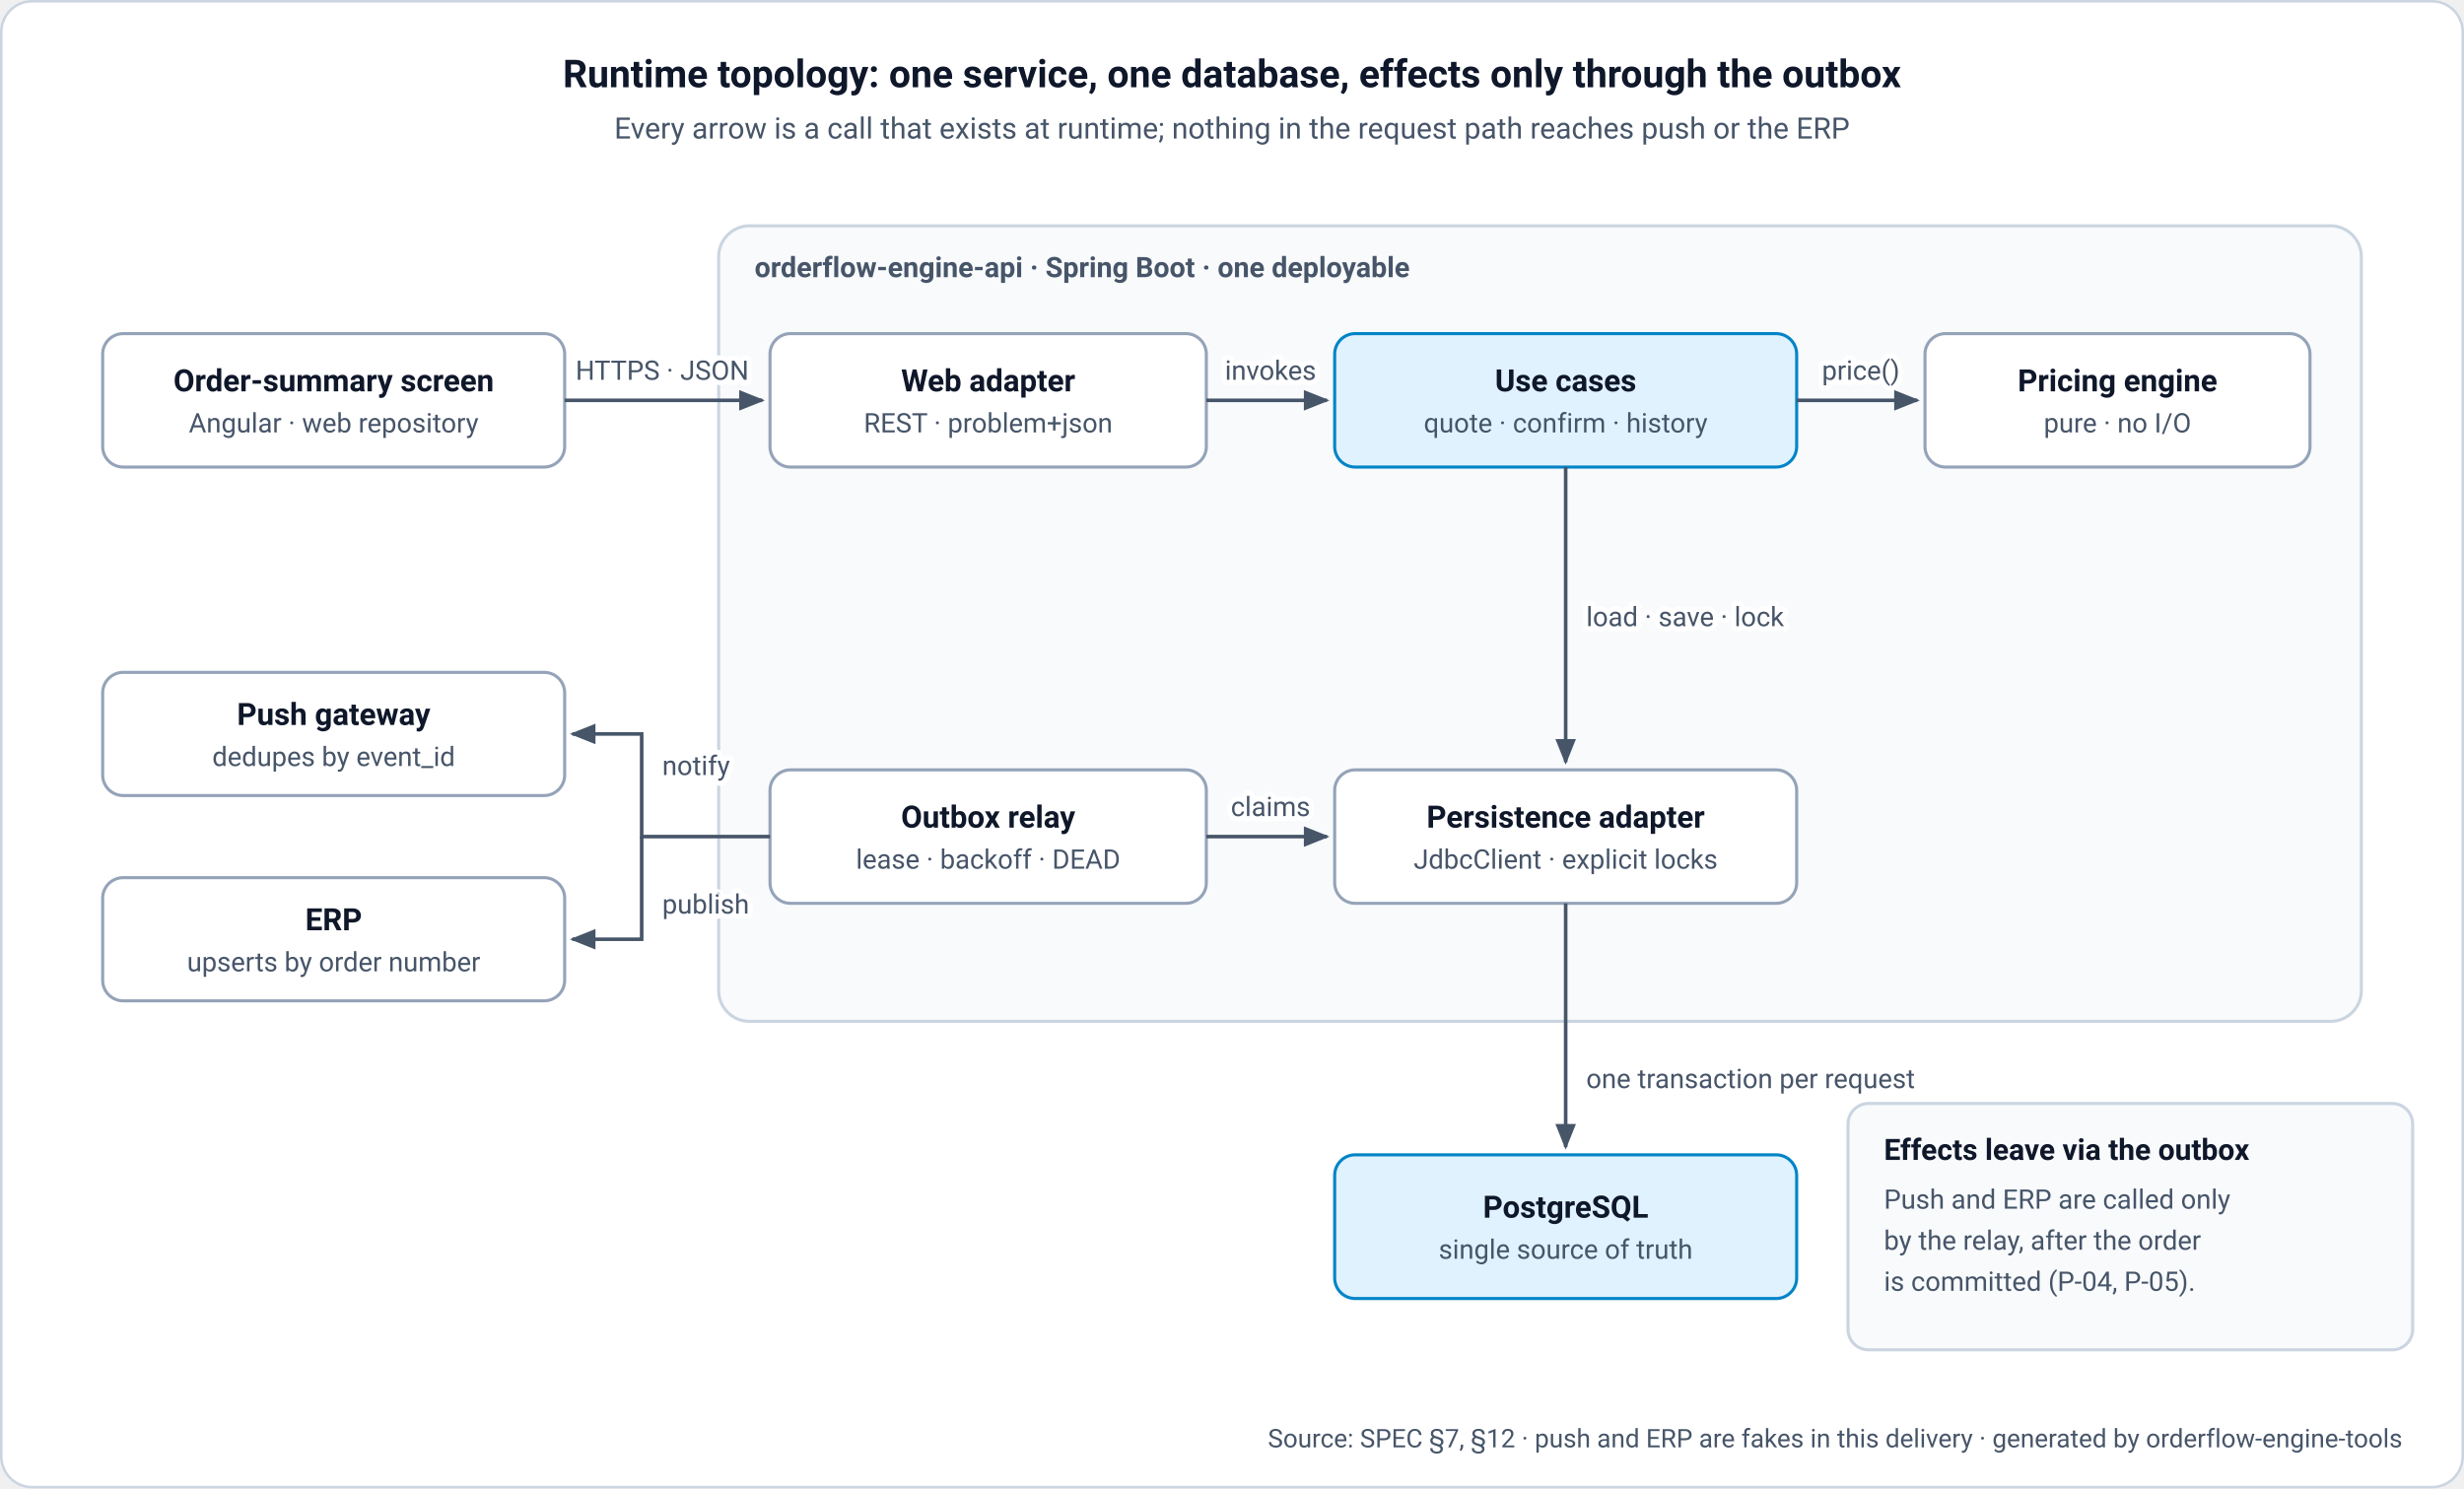
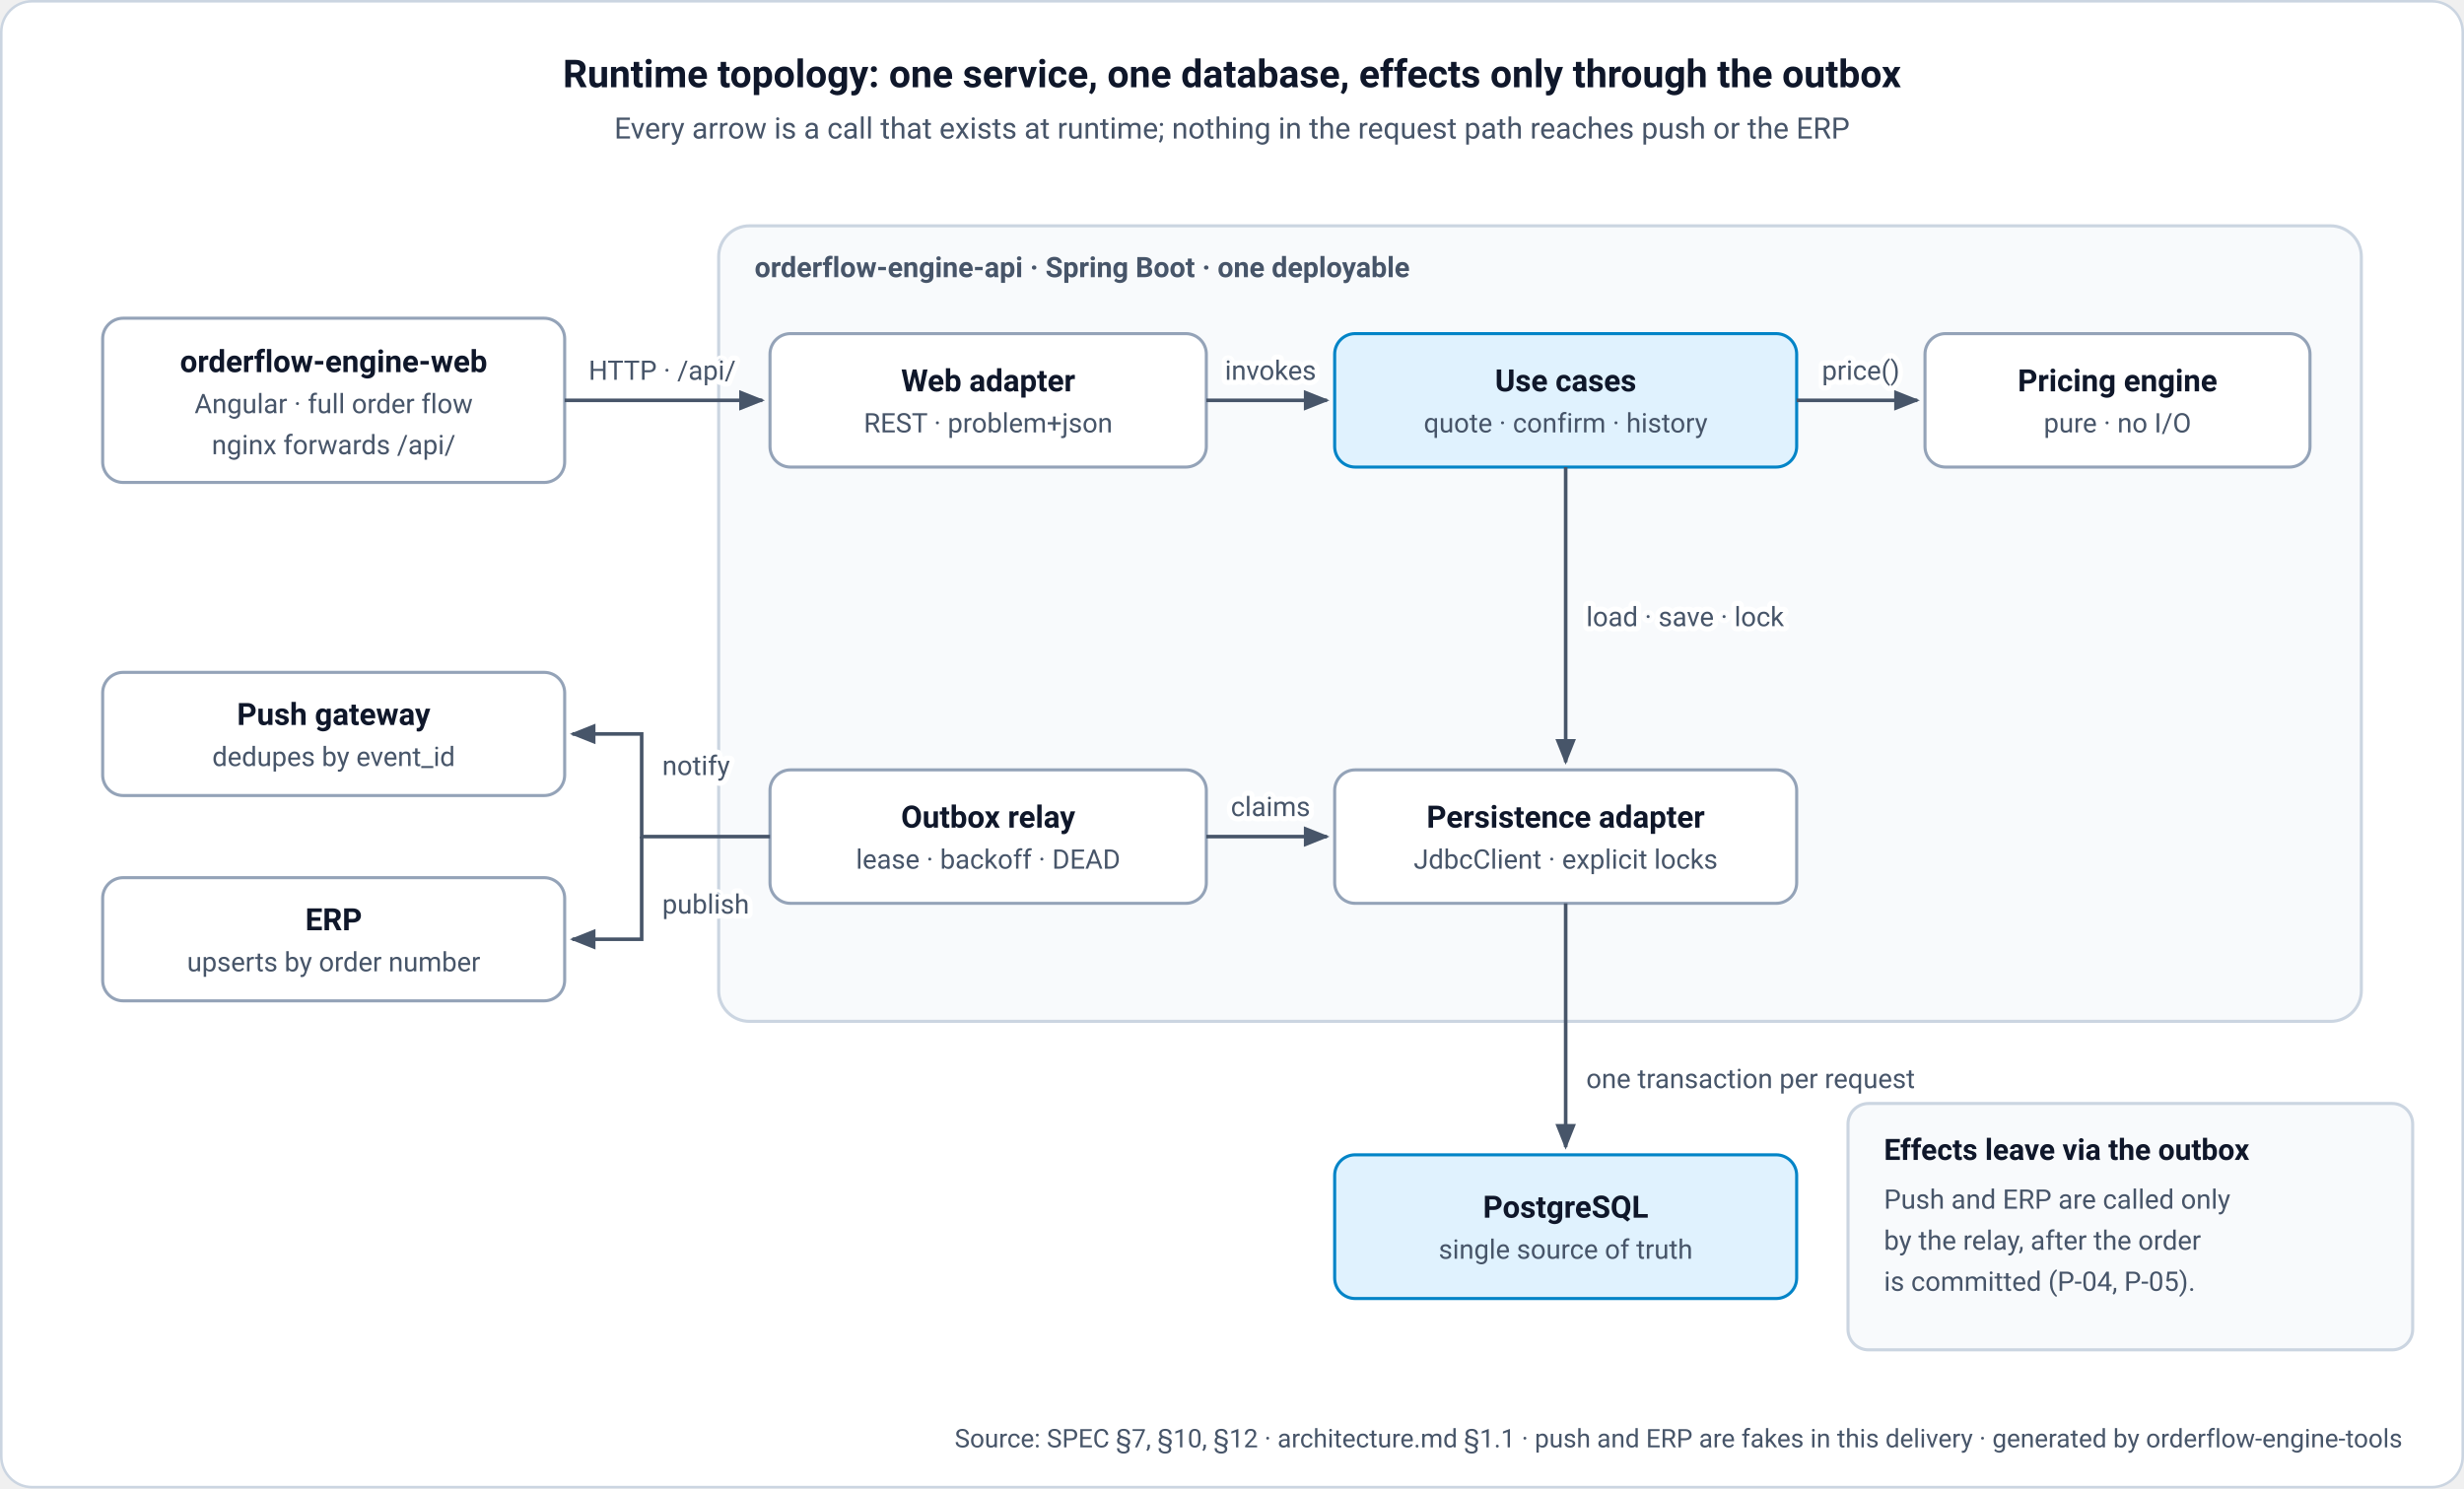
- <svg xmlns="http://www.w3.org/2000/svg" viewBox="0 0 960 580" width="960" height="580" role="img" aria-label="Runtime topology: the screen calls orderflow-engine-api over HTTPS; inside the service, the web adapter invokes the use cases, which call the pure pricing engine and the persistence adapter; PostgreSQL is the single source of truth; the outbox relay is the only component that calls the push gateway and the ERP." font-family="ui-sans-serif, system-ui, 'Segoe UI', Roboto, Helvetica, Arial, sans-serif">
+ <svg xmlns="http://www.w3.org/2000/svg" viewBox="0 0 960 580" width="960" height="580" role="img" aria-label="Runtime topology: the browser loads the web client from the nginx of orderflow-engine-web, which forwards /api/ to orderflow-engine-api over HTTP, so the browser sees one origin; inside the service, the web adapter invokes the use cases, which call the pure pricing engine and the persistence adapter; PostgreSQL is the single source of truth; the outbox relay is the only component that calls the push gateway and the ERP." font-family="ui-sans-serif, system-ui, 'Segoe UI', Roboto, Helvetica, Arial, sans-serif">
  <defs>
    <marker id="a" viewBox="0 0 10 8" refX="9" refY="4" markerWidth="10" markerHeight="8" markerUnits="userSpaceOnUse" orient="auto-start-reverse">
      <path class="ea" d="M0,0 L10,4 L0,8 z" fill="#475569" />
    </marker>
    <marker id="abad" viewBox="0 0 10 8" refX="9" refY="4" markerWidth="10" markerHeight="8" markerUnits="userSpaceOnUse" orient="auto-start-reverse">
      <path class="eabad" d="M0,0 L10,4 L0,8 z" fill="#dc2626" />
    </marker>
    <marker id="atx" viewBox="0 0 10 8" refX="9" refY="4" markerWidth="10" markerHeight="8" markerUnits="userSpaceOnUse" orient="auto-start-reverse">
      <path class="eatx" d="M0,0 L10,4 L0,8 z" fill="#16a34a" />
    </marker>
    <marker id="akey" viewBox="0 0 10 8" refX="9" refY="4" markerWidth="10" markerHeight="8" markerUnits="userSpaceOnUse" orient="auto-start-reverse">
      <path class="eakey" d="M0,0 L10,4 L0,8 z" fill="#0284c7" />
    </marker>
    <style>
    @media (prefers-color-scheme: dark) {
      .card { fill: #0b1220; stroke: #1e293b; } .group { fill: #0f172a; stroke: #334155; }
      .node { fill: #111a2e; stroke: #475569; } .key { fill: #0c3a52; stroke: #38bdf8; }
      .tx { fill: #052e1a; stroke: #22c55e; } .warn { fill: #3a2a06; stroke: #f59e0b; }
      .muted { fill: #0f172a; stroke: #475569; } .note { fill: #131c2e; stroke: #475569; }
      .bad { fill: #3b0d0d; stroke: #f87171; }
      .t { fill: #e2e8f0; } .s { fill: #94a3b8; } .txt { fill: #4ade80; } .warnt { fill: #fbbf24; }
      .badt { fill: #f87171; } .keyt { fill: #38bdf8; }
      .edge { stroke: #94a3b8; } .ea { fill: #94a3b8; } .edgebad { stroke: #f87171; } .eabad { fill: #f87171; }
      .edgetx { stroke: #4ade80; } .eatx { fill: #4ade80; } .edgekey { stroke: #38bdf8; } .eakey { fill: #38bdf8; }
      .life { stroke: #475569; } .halo { stroke: #0b1220; }
    }
    </style>
  </defs>
  <rect class="card" x="0.5" y="0.5" width="959" height="579" rx="12" fill="#ffffff" stroke="#cbd5e1" />
  <text class="t" x="480" y="34" text-anchor="middle" font-size="15" font-weight="600" fill="#0f172a">Runtime topology: one service, one database, effects only through the outbox</text>
  <text class="s" x="480" y="54" text-anchor="middle" font-size="11.5" fill="#475569">Every arrow is a call that exists at runtime; nothing in the request path reaches push or the ERP</text>
  <rect class="group" x="280" y="88" width="640" height="310" rx="12" fill="#f8fafc" stroke="#cbd5e1" stroke-width="1.2" />
  <text class="s" x="294" y="108" text-anchor="start" font-size="11" font-weight="600" fill="#475569">orderflow-engine-api · Spring Boot · one deployable</text>
-   <rect class="node" x="40" y="130" width="180" height="52" rx="8" fill="#ffffff" stroke="#94a3b8" stroke-width="1.2" />
-   <text class="t" x="130" y="152.5" text-anchor="middle" font-size="12" font-weight="600" fill="#0f172a">Order-summary screen</text>
-   <text class="s" x="130" y="168.5" text-anchor="middle" font-size="10.5" fill="#475569">Angular · web repository</text>
+   <rect class="node" x="40" y="124" width="180" height="64" rx="8" fill="#ffffff" stroke="#94a3b8" stroke-width="1.2" />
+   <text class="t" x="130" y="145" text-anchor="middle" font-size="12" font-weight="600" fill="#0f172a">orderflow-engine-web</text>
+   <text class="s" x="130" y="161" text-anchor="middle" font-size="10.5" fill="#475569">Angular · full order flow</text>
+   <text class="s" x="130" y="177" text-anchor="middle" font-size="10.5" fill="#475569">nginx forwards /api/</text>
  <rect class="node" x="300" y="130" width="170" height="52" rx="8" fill="#ffffff" stroke="#94a3b8" stroke-width="1.2" />
  <text class="t" x="385" y="152.5" text-anchor="middle" font-size="12" font-weight="600" fill="#0f172a">Web adapter</text>
  <text class="s" x="385" y="168.5" text-anchor="middle" font-size="10.5" fill="#475569">REST · problem+json</text>
  <rect class="key" x="520" y="130" width="180" height="52" rx="8" fill="#e0f2fe" stroke="#0284c7" stroke-width="1.2" />
  <text class="t" x="610" y="152.5" text-anchor="middle" font-size="12" font-weight="600" fill="#0f172a">Use cases</text>
  <text class="s" x="610" y="168.5" text-anchor="middle" font-size="10.5" fill="#475569">quote · confirm · history</text>
  <rect class="node" x="750" y="130" width="150" height="52" rx="8" fill="#ffffff" stroke="#94a3b8" stroke-width="1.2" />
  <text class="t" x="825" y="152.5" text-anchor="middle" font-size="12" font-weight="600" fill="#0f172a">Pricing engine</text>
  <text class="s" x="825" y="168.5" text-anchor="middle" font-size="10.5" fill="#475569">pure · no I/O</text>
  <rect class="node" x="300" y="300" width="170" height="52" rx="8" fill="#ffffff" stroke="#94a3b8" stroke-width="1.2" />
  <text class="t" x="385" y="322.5" text-anchor="middle" font-size="12" font-weight="600" fill="#0f172a">Outbox relay</text>
  <text class="s" x="385" y="338.5" text-anchor="middle" font-size="10.5" fill="#475569">lease · backoff · DEAD</text>
  <rect class="node" x="520" y="300" width="180" height="52" rx="8" fill="#ffffff" stroke="#94a3b8" stroke-width="1.2" />
  <text class="t" x="610" y="322.5" text-anchor="middle" font-size="12" font-weight="600" fill="#0f172a">Persistence adapter</text>
  <text class="s" x="610" y="338.5" text-anchor="middle" font-size="10.5" fill="#475569">JdbcClient · explicit locks</text>
  <rect class="key" x="520" y="450" width="180" height="56" rx="8" fill="#e0f2fe" stroke="#0284c7" stroke-width="1.2" />
  <text class="t" x="610" y="474.5" text-anchor="middle" font-size="12" font-weight="600" fill="#0f172a">PostgreSQL</text>
  <text class="s" x="610" y="490.5" text-anchor="middle" font-size="10.5" fill="#475569">single source of truth</text>
  <rect class="node" x="40" y="262" width="180" height="48" rx="8" fill="#ffffff" stroke="#94a3b8" stroke-width="1.2" />
  <text class="t" x="130" y="282.5" text-anchor="middle" font-size="12" font-weight="600" fill="#0f172a">Push gateway</text>
  <text class="s" x="130" y="298.5" text-anchor="middle" font-size="10.5" fill="#475569">dedupes by event_id</text>
  <rect class="node" x="40" y="342" width="180" height="48" rx="8" fill="#ffffff" stroke="#94a3b8" stroke-width="1.2" />
  <text class="t" x="130" y="362.5" text-anchor="middle" font-size="12" font-weight="600" fill="#0f172a">ERP</text>
  <text class="s" x="130" y="378.5" text-anchor="middle" font-size="10.5" fill="#475569">upserts by order number</text>
  <path class="edge" d="M220,156 L297,156" fill="none" stroke="#475569" stroke-width="1.4" marker-end="url(#a)" />
-   <text class="s halo" x="258" y="148" text-anchor="middle" font-size="10.5" fill="#475569" stroke="#ffffff" stroke-width="4" stroke-linejoin="round" paint-order="stroke">HTTPS · JSON</text>
+   <text class="s halo" x="258" y="148" text-anchor="middle" font-size="10.5" fill="#475569" stroke="#ffffff" stroke-width="4" stroke-linejoin="round" paint-order="stroke">HTTP · /api/</text>
  <path class="edge" d="M470,156 L517,156" fill="none" stroke="#475569" stroke-width="1.4" marker-end="url(#a)" />
  <text class="s halo" x="495" y="148" text-anchor="middle" font-size="10.5" fill="#475569" stroke="#ffffff" stroke-width="4" stroke-linejoin="round" paint-order="stroke">invokes</text>
  <path class="edge" d="M700,156 L747,156" fill="none" stroke="#475569" stroke-width="1.4" marker-end="url(#a)" />
  <text class="s halo" x="725" y="148" text-anchor="middle" font-size="10.5" fill="#475569" stroke="#ffffff" stroke-width="4" stroke-linejoin="round" paint-order="stroke">price()</text>
  <path class="edge" d="M610,182 L610,297" fill="none" stroke="#475569" stroke-width="1.4" marker-end="url(#a)" />
  <text class="s halo" x="618" y="244" text-anchor="start" font-size="10.5" fill="#475569" stroke="#ffffff" stroke-width="4" stroke-linejoin="round" paint-order="stroke">load · save · lock</text>
  <path class="edge" d="M610,352 L610,447" fill="none" stroke="#475569" stroke-width="1.4" marker-end="url(#a)" />
  <text class="s halo" x="618" y="424" text-anchor="start" font-size="10.5" fill="#475569" stroke="#ffffff" stroke-width="4" stroke-linejoin="round" paint-order="stroke">one transaction per request</text>
  <path class="edge" d="M470,326 L517,326" fill="none" stroke="#475569" stroke-width="1.4" marker-end="url(#a)" />
  <text class="s halo" x="495" y="318" text-anchor="middle" font-size="10.5" fill="#475569" stroke="#ffffff" stroke-width="4" stroke-linejoin="round" paint-order="stroke">claims</text>
  <path class="edge" d="M300,326 L250,326 L250,286 L223,286" fill="none" stroke="#475569" stroke-width="1.4" marker-end="url(#a)" />
  <path class="edge" d="M250,326 L250,366 L223,366" fill="none" stroke="#475569" stroke-width="1.4" marker-end="url(#a)" />
  <text class="s halo" x="258" y="302" text-anchor="start" font-size="10.5" fill="#475569" stroke="#ffffff" stroke-width="4" stroke-linejoin="round" paint-order="stroke">notify</text>
  <text class="s halo" x="258" y="356" text-anchor="start" font-size="10.5" fill="#475569" stroke="#ffffff" stroke-width="4" stroke-linejoin="round" paint-order="stroke">publish</text>
  <rect class="note" x="720" y="430" width="220" height="96" rx="8" fill="#f8fafc" stroke="#cbd5e1" stroke-width="1.2" />
  <text class="t" x="734" y="452" text-anchor="start" font-size="11.5" font-weight="600" fill="#0f172a">Effects leave via the outbox</text>
  <text class="s" x="734" y="471" text-anchor="start" font-size="10.5" fill="#475569">Push and ERP are called only</text>
  <text class="s" x="734" y="487" text-anchor="start" font-size="10.5" fill="#475569">by the relay, after the order</text>
  <text class="s" x="734" y="503" text-anchor="start" font-size="10.5" fill="#475569">is committed (P-04, P-05).</text>
-   <text class="s" x="936" y="564" text-anchor="end" font-size="10" fill="#475569">Source: SPEC §7, §12 · push and ERP are fakes in this delivery · generated by orderflow-engine-tools</text>
+   <text class="s" x="936" y="564" text-anchor="end" font-size="10" fill="#475569">Source: SPEC §7, §10, §12 · architecture.md §1.1 · push and ERP are fakes in this delivery · generated by orderflow-engine-tools</text>
</svg>
